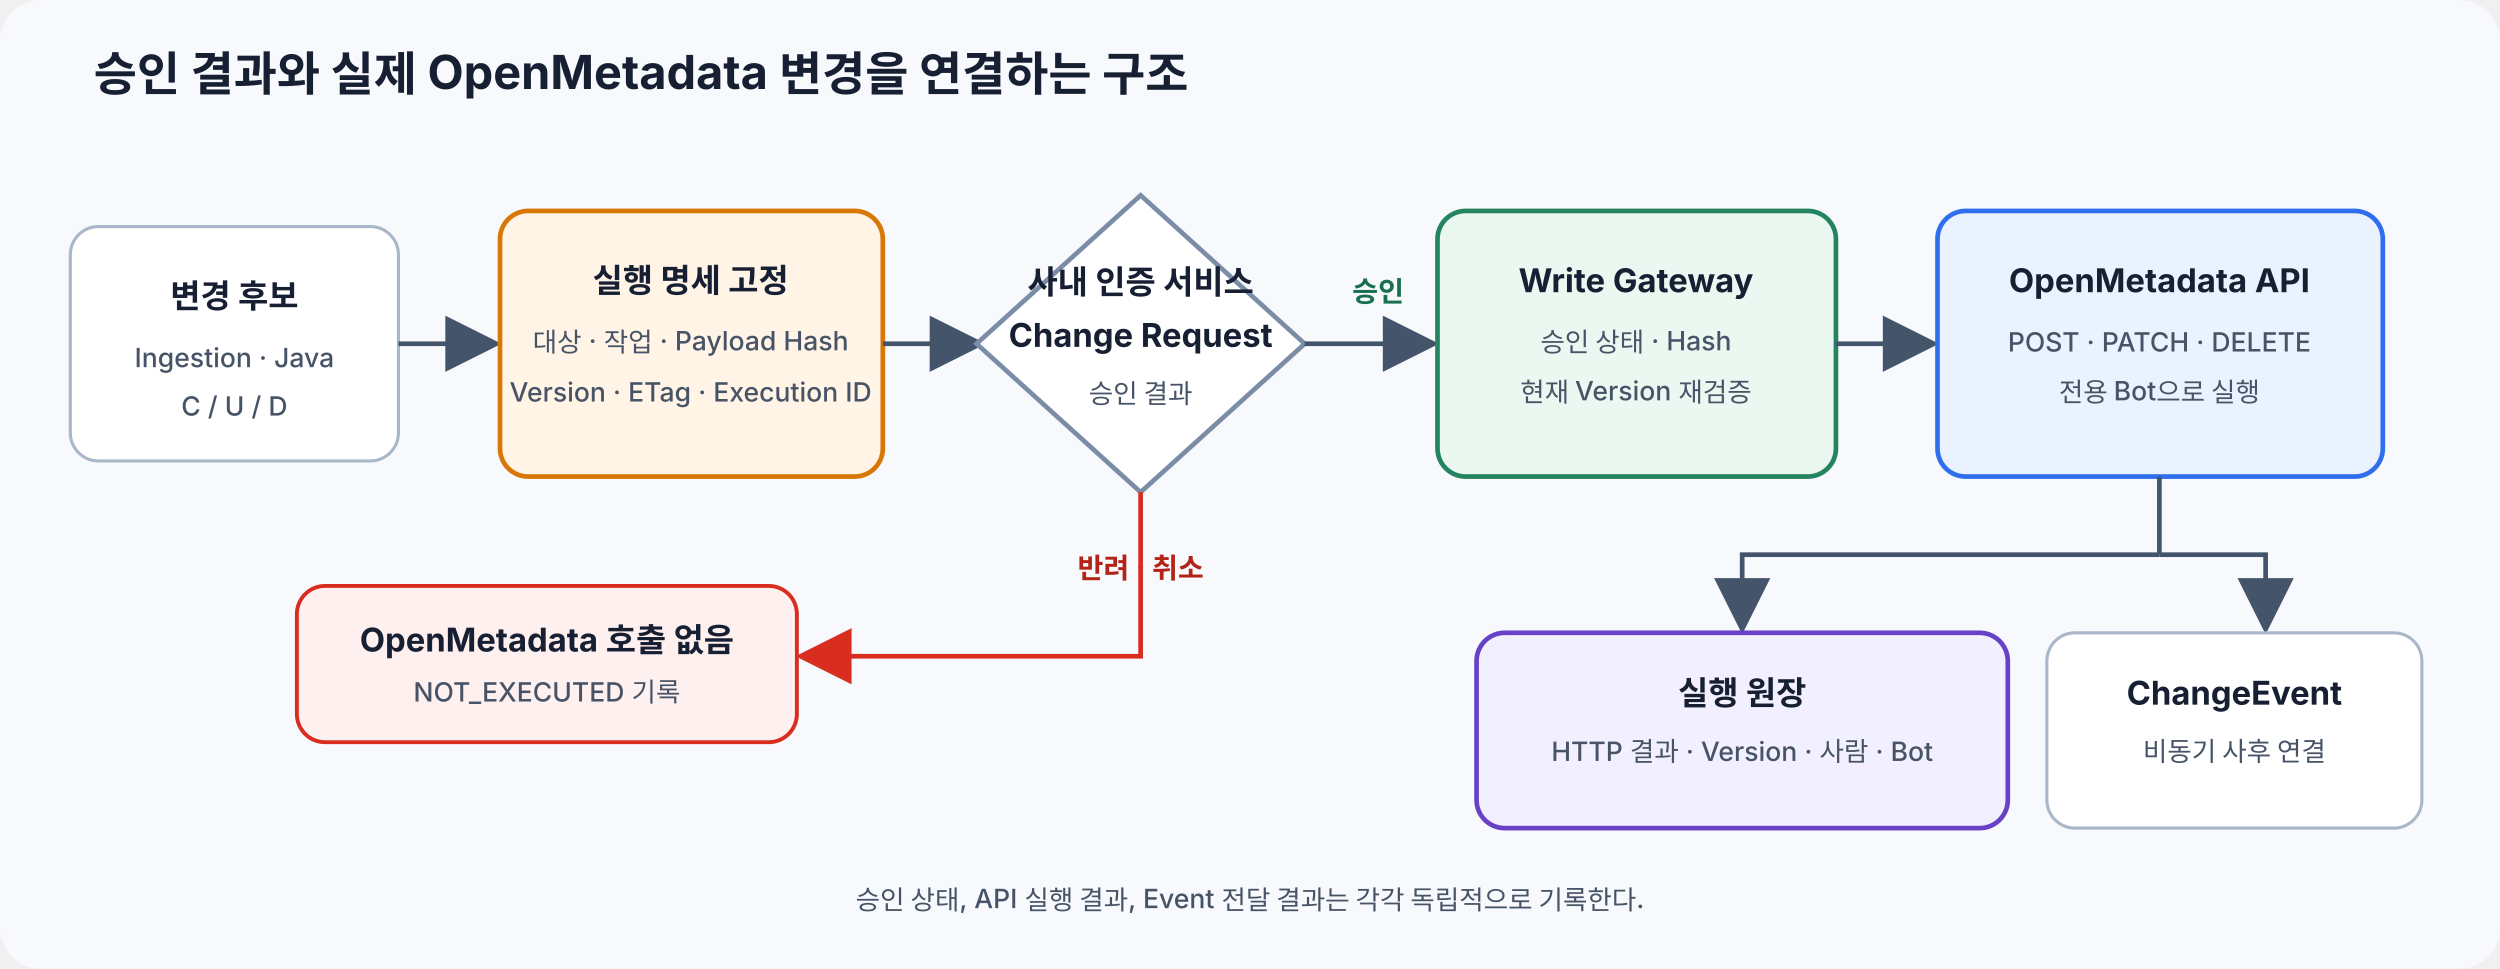
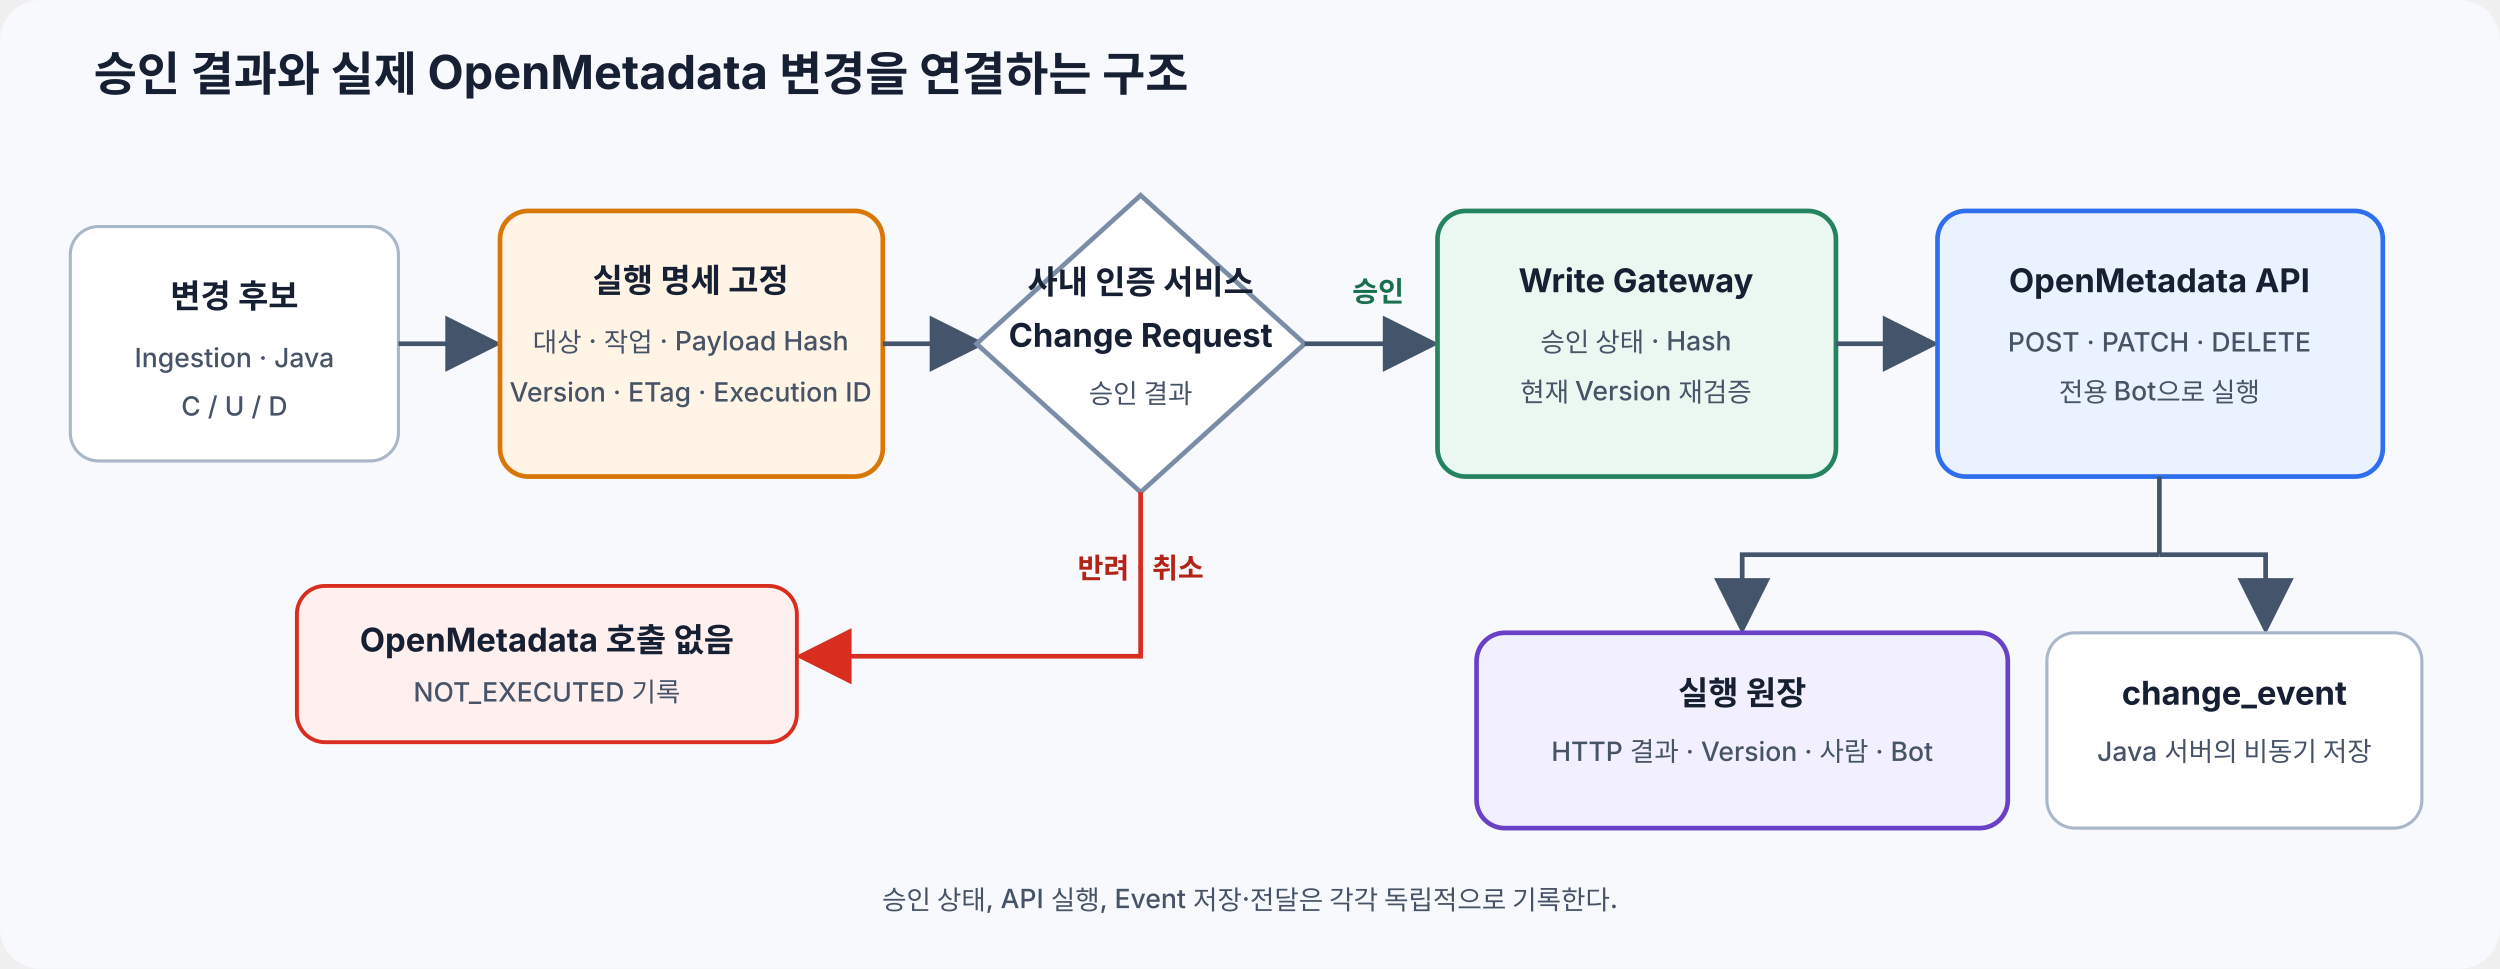
<svg xmlns="http://www.w3.org/2000/svg" width="1600" height="620" viewBox="0 0 1600 620" role="img" aria-labelledby="title desc">
  <defs>
    <marker id="arrow" markerWidth="12" markerHeight="12" refX="10" refY="6" orient="auto">
      <path d="M0,0 L12,6 L0,12 Z" fill="#44546A" />
    </marker>
    <marker id="redArrow" markerWidth="12" markerHeight="12" refX="10" refY="6" orient="auto">
      <path d="M0,0 L12,6 L0,12 Z" fill="#D92D20" />
    </marker>
    <style>
      .bg { fill:#F7F9FC; }
      .box { fill:#FFFFFF; stroke:#A9B7C9; stroke-width:2; rx:18; }
      .manifest { fill:#FFF4E5; stroke:#D97706; stroke-width:3; rx:18; }
      .approved { fill:#EAF8F1; stroke:#24845F; stroke-width:3; rx:18; }
      .mutate { fill:#EAF2FF; stroke:#2F6FED; stroke-width:3; rx:18; }
      .record { fill:#F2F0FF; stroke:#6941C6; stroke-width:3; rx:18; }
      .stop { fill:#FFF0F0; stroke:#D92D20; stroke-width:2.5; rx:18; }
      .line { stroke:#44546A; stroke-width:3; fill:none; marker-end:url(#arrow); }
      .branch { stroke:#44546A; stroke-width:3; fill:none; }
      .rejectLine { stroke:#D92D20; stroke-width:3; fill:none; marker-end:url(#redArrow); }
      .title { font:700 30px -apple-system,BlinkMacSystemFont,"Segoe UI","Noto Sans KR",sans-serif; fill:#172033; }
      .label { font:700 21px -apple-system,BlinkMacSystemFont,"Segoe UI","Noto Sans KR",sans-serif; fill:#172033; }
      .small { font:500 17px -apple-system,BlinkMacSystemFont,"Segoe UI","Noto Sans KR",sans-serif; fill:#475467; }
      .ok { font:700 18px -apple-system,BlinkMacSystemFont,"Segoe UI","Noto Sans KR",sans-serif; fill:#18704E; }
      .bad { font:700 18px -apple-system,BlinkMacSystemFont,"Segoe UI","Noto Sans KR",sans-serif; fill:#B42318; }
    </style>
  </defs>
  <rect class="bg" width="1600" height="620" rx="26" />
  <text class="title" x="60" y="58">승인 결과와 실제 OpenMetadata 변경을 연결하는 구조</text>
  <rect class="box" x="45" y="145" width="210" height="150" />
  <text class="label" x="150" y="197" text-anchor="middle">변경 후보</text>
  <text class="small" x="150" y="235" text-anchor="middle">Ingestion · Java</text>
  <text class="small" x="150" y="266" text-anchor="middle">C / U / D</text>
  <path class="line" d="M255 220 H315" />
  <rect class="manifest" x="320" y="135" width="245" height="170" />
  <text class="label" x="442" y="187" text-anchor="middle">실행 명세 고정</text>
  <text class="small" x="442" y="225" text-anchor="middle">대상 · 작업 · Payload Hash</text>
  <text class="small" x="442" y="257" text-anchor="middle">Version · ETag · Execution ID</text>
  <path class="line" d="M565 220 H625" />
  <polygon points="730,125 835,220 730,315 625,220" fill="#FFFFFF" stroke="#7B8DA6" stroke-width="3" />
  <text class="label" x="730" y="188" text-anchor="middle">사내 인증 서비스</text>
  <text class="label" x="730" y="222" text-anchor="middle">Change Request</text>
  <text class="small" x="730" y="258" text-anchor="middle">승인 결과</text>
  <text class="ok" x="882" y="193" text-anchor="middle">승인</text>
  <path class="line" d="M835 220 H915" />
  <rect class="approved" x="920" y="135" width="255" height="170" />
  <text class="label" x="1047" y="187" text-anchor="middle">Write Gateway</text>
  <text class="small" x="1047" y="225" text-anchor="middle">승인 상태 · Hash</text>
  <text class="small" x="1047" y="257" text-anchor="middle">현재 Version 재검증</text>
  <path class="line" d="M1175 220 H1235" />
  <rect class="mutate" x="1240" y="135" width="285" height="170" />
  <text class="label" x="1382" y="187" text-anchor="middle">OpenMetadata API</text>
  <text class="small" x="1382" y="225" text-anchor="middle">POST · PATCH · DELETE</text>
  <text class="small" x="1382" y="257" text-anchor="middle">전용 Bot으로 실행</text>
  <text class="bad" x="730" y="370" text-anchor="middle">반려 · 취소</text>
  <path class="rejectLine" d="M730 315 V420 H515" />
  <rect class="stop" x="190" y="375" width="320" height="100" />
  <text class="label" x="350" y="417" text-anchor="middle">OpenMetadata 호출 없음</text>
  <text class="small" x="350" y="449" text-anchor="middle">NOT_EXECUTED 기록</text>
  <path class="branch" d="M1382 305 V355" />
  <path class="line" d="M1382 355 H1115 V400" />
  <path class="line" d="M1382 355 H1450 V400" />
  <rect class="record" x="945" y="405" width="340" height="125" />
  <text class="label" x="1115" y="451" text-anchor="middle">실행 원장</text>
  <text class="small" x="1115" y="487" text-anchor="middle">HTTP 결과 · Version · 사람 · Bot</text>
  <rect class="box" x="1310" y="405" width="240" height="125" />
-   <text class="label" x="1430" y="451" text-anchor="middle">ChangeEvent</text>
-   <text class="small" x="1430" y="487" text-anchor="middle">비동기 사후 연결</text>
-   <text class="small" x="800" y="582" text-anchor="middle">승인 상태, API 실행 결과, Event 전달 결과는 각각 독립적으로 기록한다.</text>
+   <text class="label" x="1430" y="451" text-anchor="middle">change_event</text>
+   <text class="small" x="1430" y="487" text-anchor="middle">Java 서버의 비동기 저장</text>
+   <text class="small" x="800" y="582" text-anchor="middle">승인 상태, API 실행, Event 저장·전달은 각각 독립적으로 기록한다.</text>
</svg>
